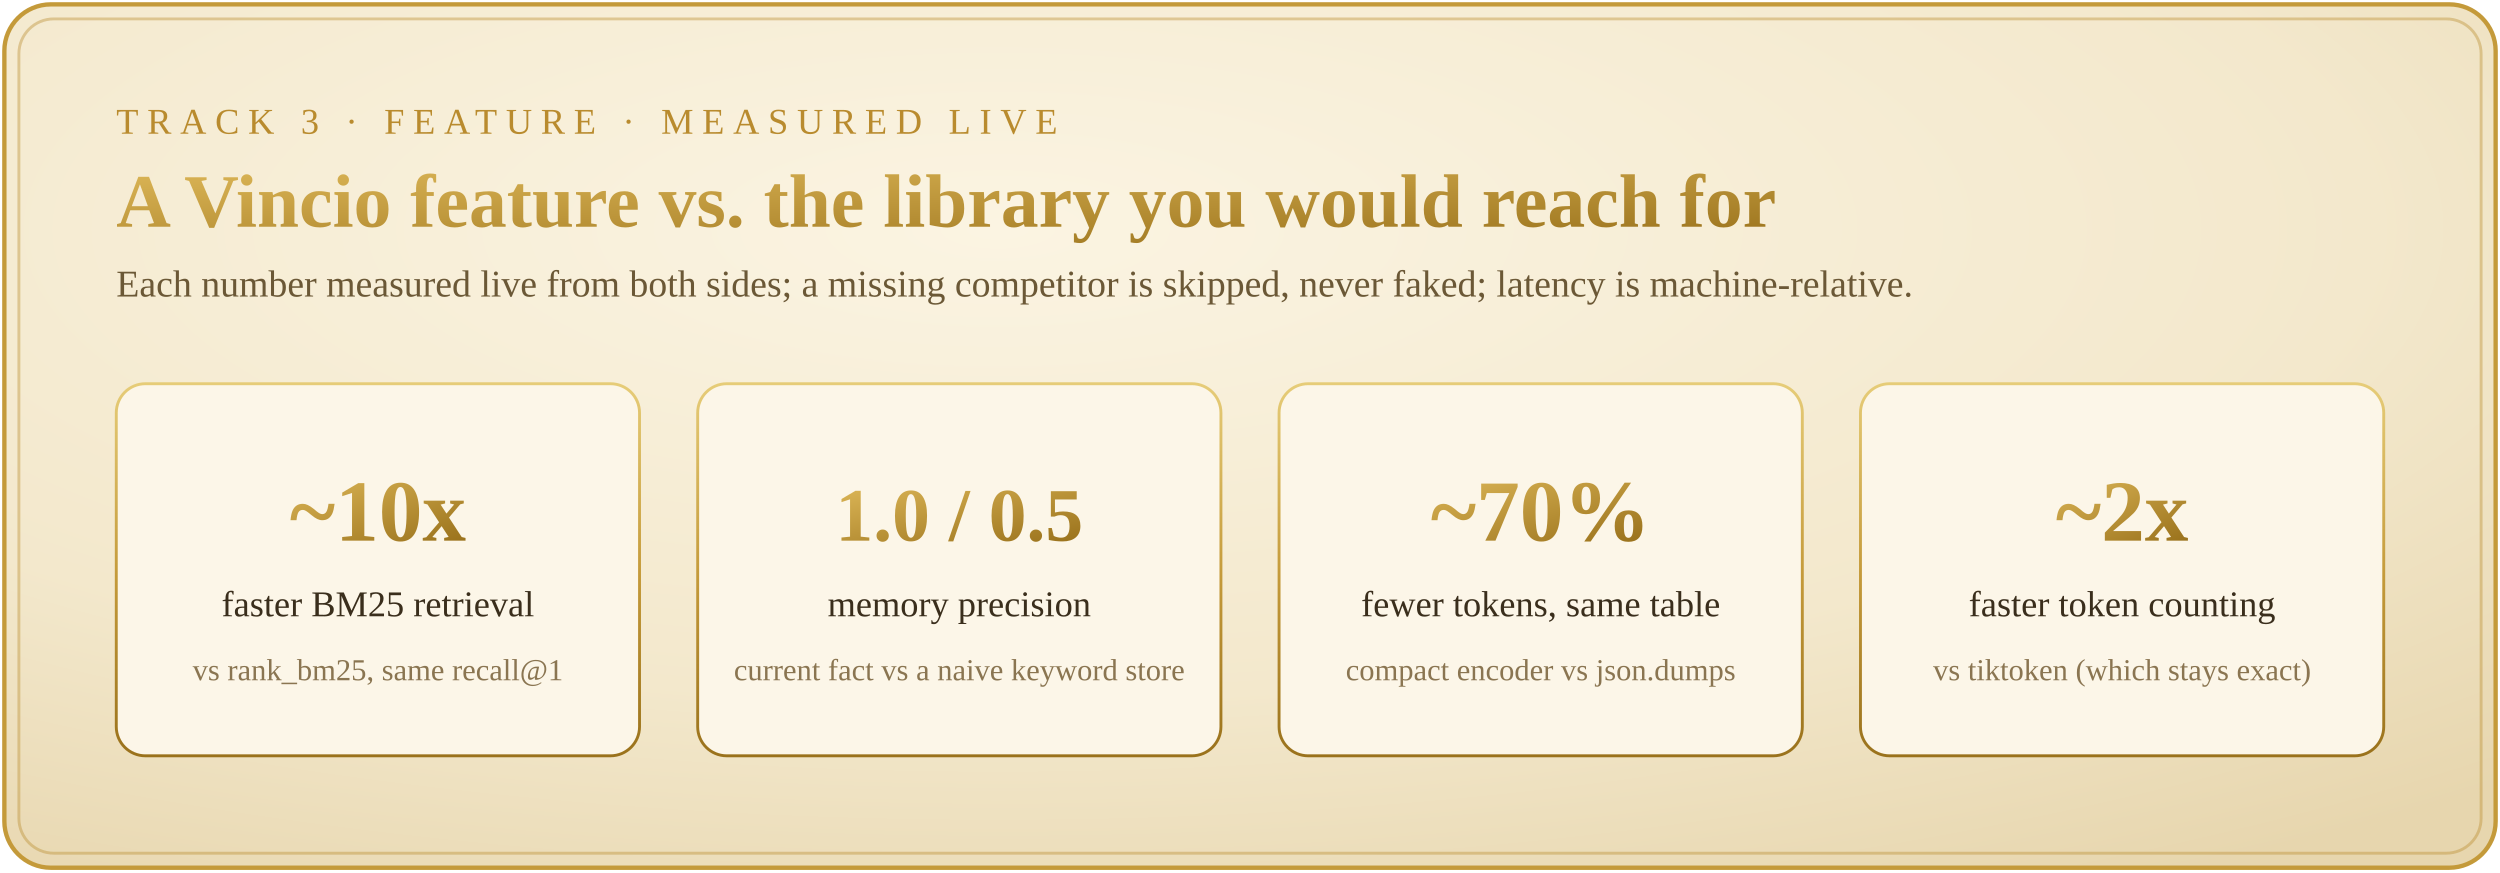
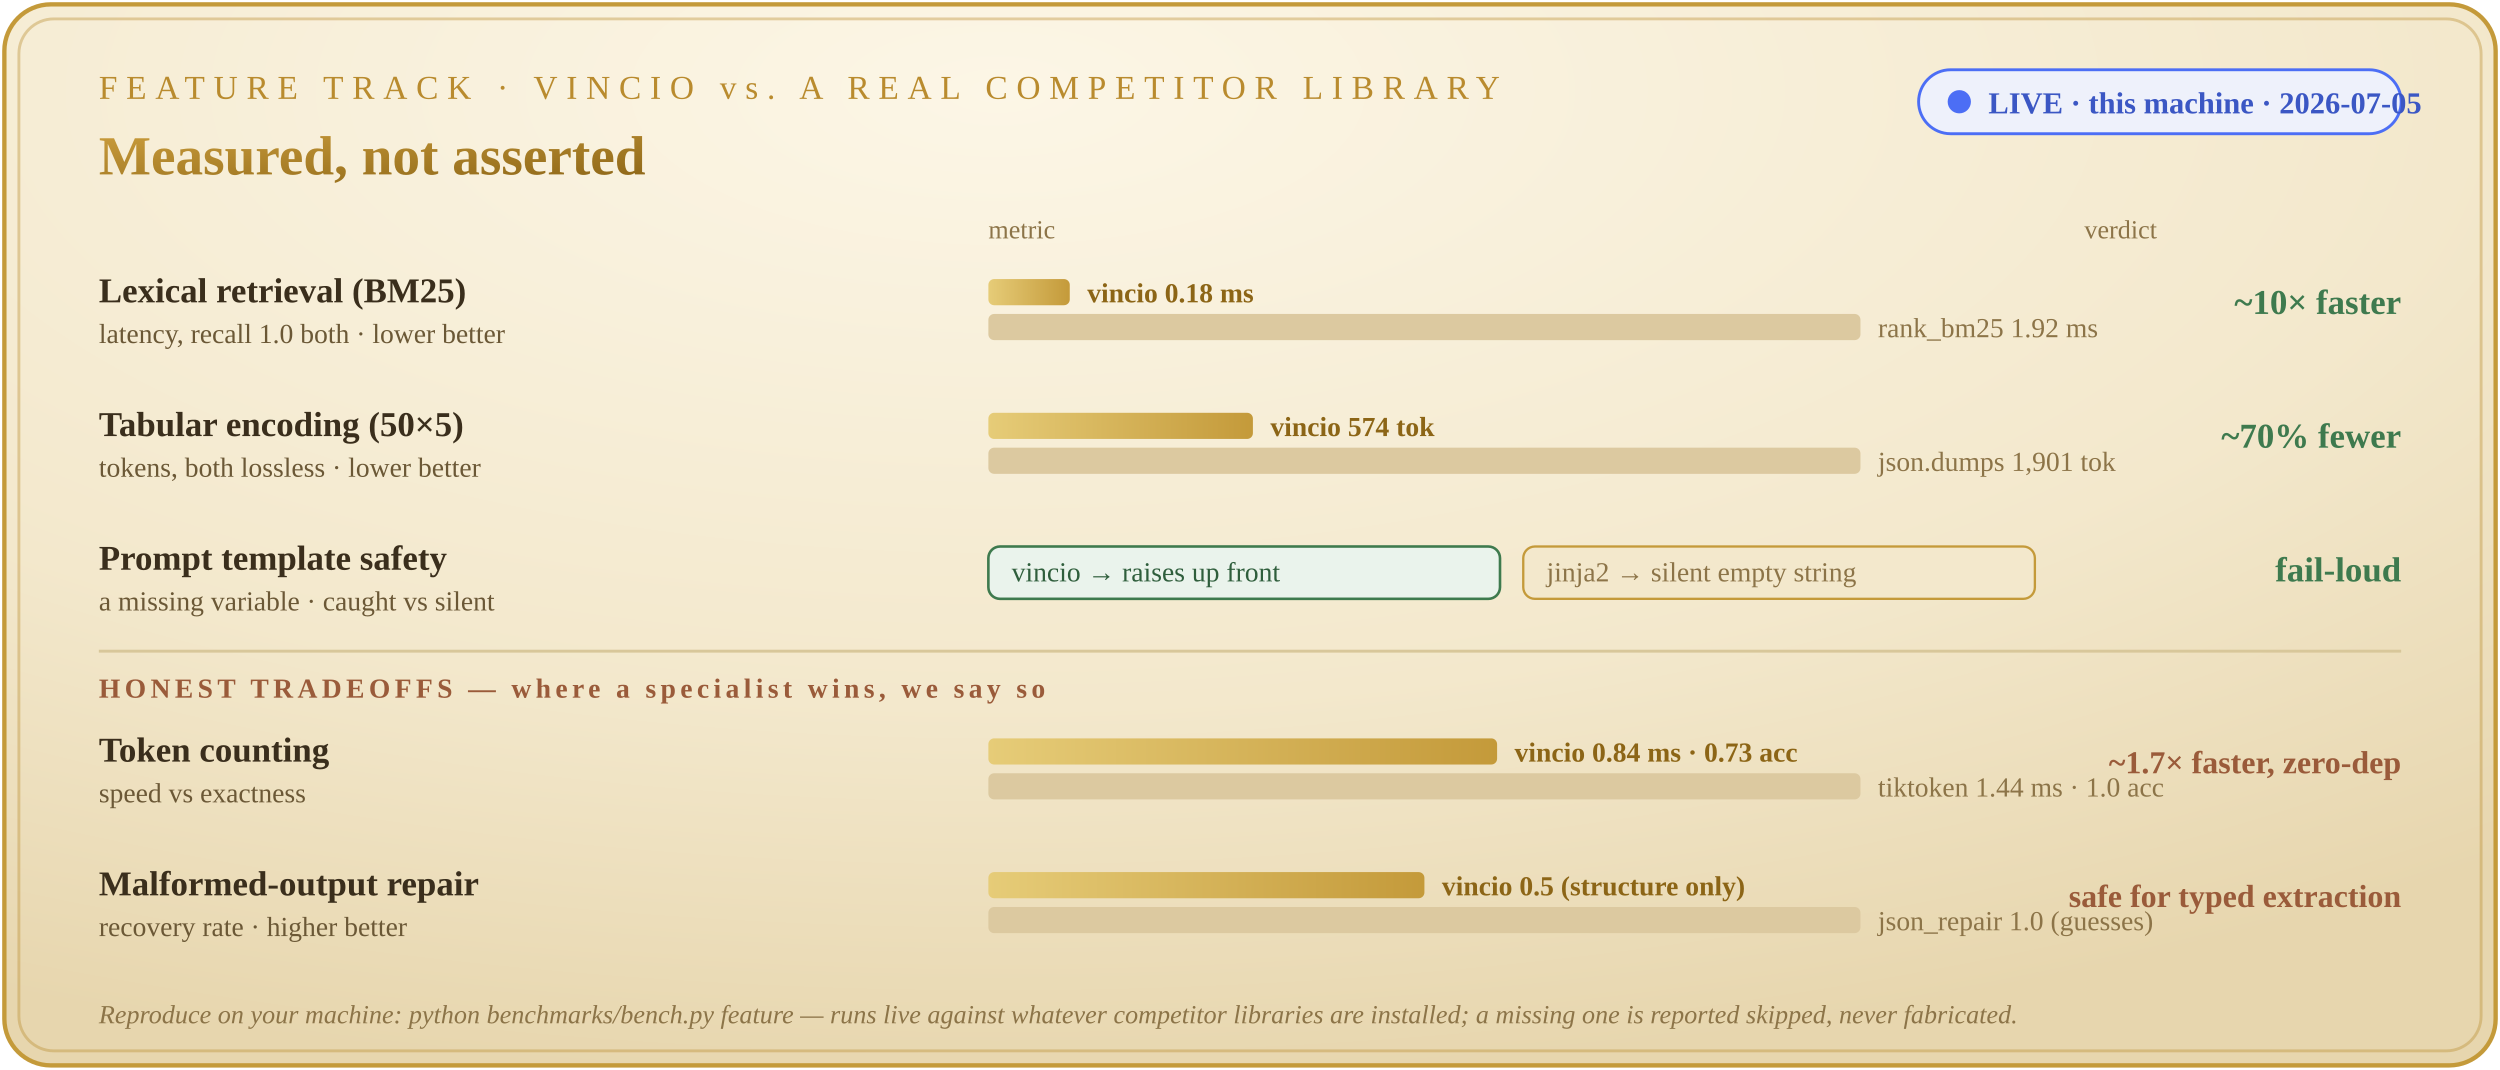
- <svg xmlns="http://www.w3.org/2000/svg" width="860" height="300" viewBox="0 0 860 300" role="img" aria-labelledby="h2h_t h2h_d">
+ <svg xmlns="http://www.w3.org/2000/svg" width="860" height="368" viewBox="0 0 860 368" role="img" aria-labelledby="h2h_t h2h_d">
  <defs>
-     <radialGradient id="h2h_parch" cx="40%" cy="26%" r="88%">
-       <stop offset="0%" stop-color="#FBF4E2" />
+     <radialGradient id="h2h_parch" cx="40%" cy="8%" r="94%">
+       <stop offset="0%" stop-color="#FCF6E6" />
      <stop offset="62%" stop-color="#F3E8CC" />
      <stop offset="100%" stop-color="#E7D6AE" />
    </radialGradient>
-     <linearGradient id="h2h_gold" x1="0" y1="0" x2="0" y2="1">
+     <linearGradient id="h2h_gold" x1="0" y1="0" x2="1" y2="0">
      <stop offset="0%" stop-color="#E6CC78" />
-       <stop offset="52%" stop-color="#C49A3A" />
-       <stop offset="100%" stop-color="#9A721C" />
+       <stop offset="100%" stop-color="#C49A3A" />
    </linearGradient>
    <linearGradient id="h2h_goldtext" x1="0" y1="0" x2="1" y2="1">
-       <stop offset="0%" stop-color="#D9B354" />
-       <stop offset="100%" stop-color="#9A721C" />
+       <stop offset="0%" stop-color="#C79A3A" />
+       <stop offset="100%" stop-color="#8C6516" />
    </linearGradient>
  </defs>
-   <rect x="1.5" y="1.5" width="857" height="297" rx="16" fill="url(#h2h_parch)" stroke="#C49A3A" stroke-width="1.5" />
-   <rect x="6.5" y="6.5" width="847" height="287" rx="12" fill="none" stroke="#B98B2E" stroke-width="1" opacity="0.4" />
+   <rect x="1.5" y="1.5" width="857" height="365" rx="16" fill="url(#h2h_parch)" stroke="#C49A3A" stroke-width="1.5" />
+   <rect x="6.5" y="6.5" width="847" height="355" rx="12" fill="none" stroke="#B98B2E" stroke-width="1" opacity="0.38" />
  <g font-family="Georgia, 'Times New Roman', serif">
-     <text x="40" y="46" font-size="12.5" letter-spacing="3" fill="#B98B2E">TRACK 3 · FEATURE · MEASURED LIVE</text>
-     <text x="40" y="78" font-size="26" font-weight="700" fill="url(#h2h_goldtext)">A Vincio feature vs. the library you would reach for</text>
-     <text x="40" y="102" font-size="13" fill="#6B5836">Each number measured live from both sides; a missing competitor is skipped, never faked; latency is machine-relative.</text>
-     <rect x="40" y="132" width="180" height="128" rx="10" fill="#FCF6E8" stroke="url(#h2h_gold)" stroke-width="1" />
-     <text x="130" y="186" font-size="30" font-weight="700" fill="url(#h2h_goldtext)" text-anchor="middle">~10x</text>
-     <text x="130" y="212" font-size="12.5" fill="#3A2E1C" text-anchor="middle">faster BM25 retrieval</text>
-     <text x="130" y="234" font-size="10.5" fill="#8A7551" text-anchor="middle">vs rank_bm25, same recall@1</text>
-     <rect x="240" y="132" width="180" height="128" rx="10" fill="#FCF6E8" stroke="url(#h2h_gold)" stroke-width="1" />
-     <text x="330" y="186" font-size="26" font-weight="700" fill="url(#h2h_goldtext)" text-anchor="middle">1.0 / 0.5</text>
-     <text x="330" y="212" font-size="12.5" fill="#3A2E1C" text-anchor="middle">memory precision</text>
-     <text x="330" y="234" font-size="10.5" fill="#8A7551" text-anchor="middle">current fact vs a naive keyword store</text>
-     <rect x="440" y="132" width="180" height="128" rx="10" fill="#FCF6E8" stroke="url(#h2h_gold)" stroke-width="1" />
-     <text x="530" y="186" font-size="30" font-weight="700" fill="url(#h2h_goldtext)" text-anchor="middle">~70%</text>
-     <text x="530" y="212" font-size="12.5" fill="#3A2E1C" text-anchor="middle">fewer tokens, same table</text>
-     <text x="530" y="234" font-size="10.5" fill="#8A7551" text-anchor="middle">compact encoder vs json.dumps</text>
-     <rect x="640" y="132" width="180" height="128" rx="10" fill="#FCF6E8" stroke="url(#h2h_gold)" stroke-width="1" />
-     <text x="730" y="186" font-size="30" font-weight="700" fill="url(#h2h_goldtext)" text-anchor="middle">~2x</text>
-     <text x="730" y="212" font-size="12.5" fill="#3A2E1C" text-anchor="middle">faster token counting</text>
-     <text x="730" y="234" font-size="10.5" fill="#8A7551" text-anchor="middle">vs tiktoken (which stays exact)</text>
+     <text x="34" y="34" font-size="11.5" letter-spacing="3" fill="#B98B2E">FEATURE TRACK · VINCIO vs. A REAL COMPETITOR LIBRARY</text>
+     <text x="34" y="60" font-size="19" font-weight="700" fill="url(#h2h_goldtext)">Measured, not asserted</text>
+     <rect x="660" y="24" width="166" height="22" rx="11" fill="#EEF1FB" stroke="#4C6EF5" stroke-width="1" />
+     <circle cx="674" cy="35" r="4" fill="#4C6EF5" />
+     <text x="684" y="39" font-size="10.5" fill="#3B57C4" font-weight="700">LIVE · this machine · 2026-07-05</text>
+     <text x="340" y="82" font-size="9" fill="#8C7448">metric</text>
+     <text x="742" y="82" font-size="9" fill="#8C7448" text-anchor="end">verdict</text>
+     <g>
+       <text x="34" y="104" font-size="12" font-weight="700" fill="#3A2E1C">Lexical retrieval (BM25)</text>
+       <text x="34" y="118" font-size="9.5" fill="#6B5836">latency, recall 1.0 both · lower better</text>
+       <rect x="340" y="96" width="28" height="9" rx="2" fill="url(#h2h_gold)" />
+       <text x="374" y="104" font-size="9.5" fill="#8C6516" font-weight="700">vincio 0.18 ms</text>
+       <rect x="340" y="108" width="300" height="9" rx="2" fill="#DCC9A0" />
+       <text x="646" y="116" font-size="9.5" fill="#8C7448">rank_bm25 1.92 ms</text>
+       <text x="826" y="108" font-size="12" font-weight="700" fill="#3E7A4E" text-anchor="end">~10× faster</text>
+     </g>
+     <g>
+       <text x="34" y="150" font-size="12" font-weight="700" fill="#3A2E1C">Tabular encoding (50×5)</text>
+       <text x="34" y="164" font-size="9.5" fill="#6B5836">tokens, both lossless · lower better</text>
+       <rect x="340" y="142" width="91" height="9" rx="2" fill="url(#h2h_gold)" />
+       <text x="437" y="150" font-size="9.5" fill="#8C6516" font-weight="700">vincio 574 tok</text>
+       <rect x="340" y="154" width="300" height="9" rx="2" fill="#DCC9A0" />
+       <text x="646" y="162" font-size="9.5" fill="#8C7448">json.dumps 1,901 tok</text>
+       <text x="826" y="154" font-size="12" font-weight="700" fill="#3E7A4E" text-anchor="end">~70% fewer</text>
+     </g>
+     <g>
+       <text x="34" y="196" font-size="12" font-weight="700" fill="#3A2E1C">Prompt template safety</text>
+       <text x="34" y="210" font-size="9.5" fill="#6B5836">a missing variable · caught vs silent</text>
+       <rect x="340" y="188" width="176" height="18" rx="4" fill="#EAF3EC" stroke="#3E7A4E" stroke-width="0.9" />
+       <text x="348" y="200" font-size="9.5" fill="#2F5E3C">vincio → raises up front</text>
+       <rect x="524" y="188" width="176" height="18" rx="4" fill="#F3E8CC" stroke="#C49A3A" stroke-width="0.8" />
+       <text x="532" y="200" font-size="9.5" fill="#8C7448">jinja2 → silent empty string</text>
+       <text x="826" y="200" font-size="12" font-weight="700" fill="#3E7A4E" text-anchor="end">fail-loud</text>
+     </g>
+     <line x1="34" y1="224" x2="826" y2="224" stroke="#D8C79A" stroke-width="1" />
+     <text x="34" y="240" font-size="9.5" letter-spacing="1.5" fill="#9A5B3A" font-weight="700">HONEST TRADEOFFS — where a specialist wins, we say so</text>
+     <g>
+       <text x="34" y="262" font-size="12" font-weight="700" fill="#3A2E1C">Token counting</text>
+       <text x="34" y="276" font-size="9.5" fill="#6B5836">speed vs exactness</text>
+       <rect x="340" y="254" width="175" height="9" rx="2" fill="url(#h2h_gold)" />
+       <text x="521" y="262" font-size="9.5" fill="#8C6516" font-weight="700">vincio 0.84 ms · 0.73 acc</text>
+       <rect x="340" y="266" width="300" height="9" rx="2" fill="#DCC9A0" />
+       <text x="646" y="274" font-size="9.5" fill="#8C7448">tiktoken 1.44 ms · 1.0 acc</text>
+       <text x="826" y="266" font-size="11" font-weight="700" fill="#9A5B3A" text-anchor="end">~1.7× faster, zero-dep</text>
+     </g>
+     <g>
+       <text x="34" y="308" font-size="12" font-weight="700" fill="#3A2E1C">Malformed-output repair</text>
+       <text x="34" y="322" font-size="9.5" fill="#6B5836">recovery rate · higher better</text>
+       <rect x="340" y="300" width="150" height="9" rx="2" fill="url(#h2h_gold)" />
+       <text x="496" y="308" font-size="9.5" fill="#8C6516" font-weight="700">vincio 0.5 (structure only)</text>
+       <rect x="340" y="312" width="300" height="9" rx="2" fill="#DCC9A0" />
+       <text x="646" y="320" font-size="9.5" fill="#8C7448">json_repair 1.0 (guesses)</text>
+       <text x="826" y="312" font-size="11" font-weight="700" fill="#9A5B3A" text-anchor="end">safe for typed extraction</text>
+     </g>
+     <text x="34" y="352" font-size="9" fill="#8C7448" font-style="italic">Reproduce on your machine: python benchmarks/bench.py feature — runs live against whatever competitor libraries are installed; a missing one is reported skipped, never fabricated.</text>
  </g>
</svg>
